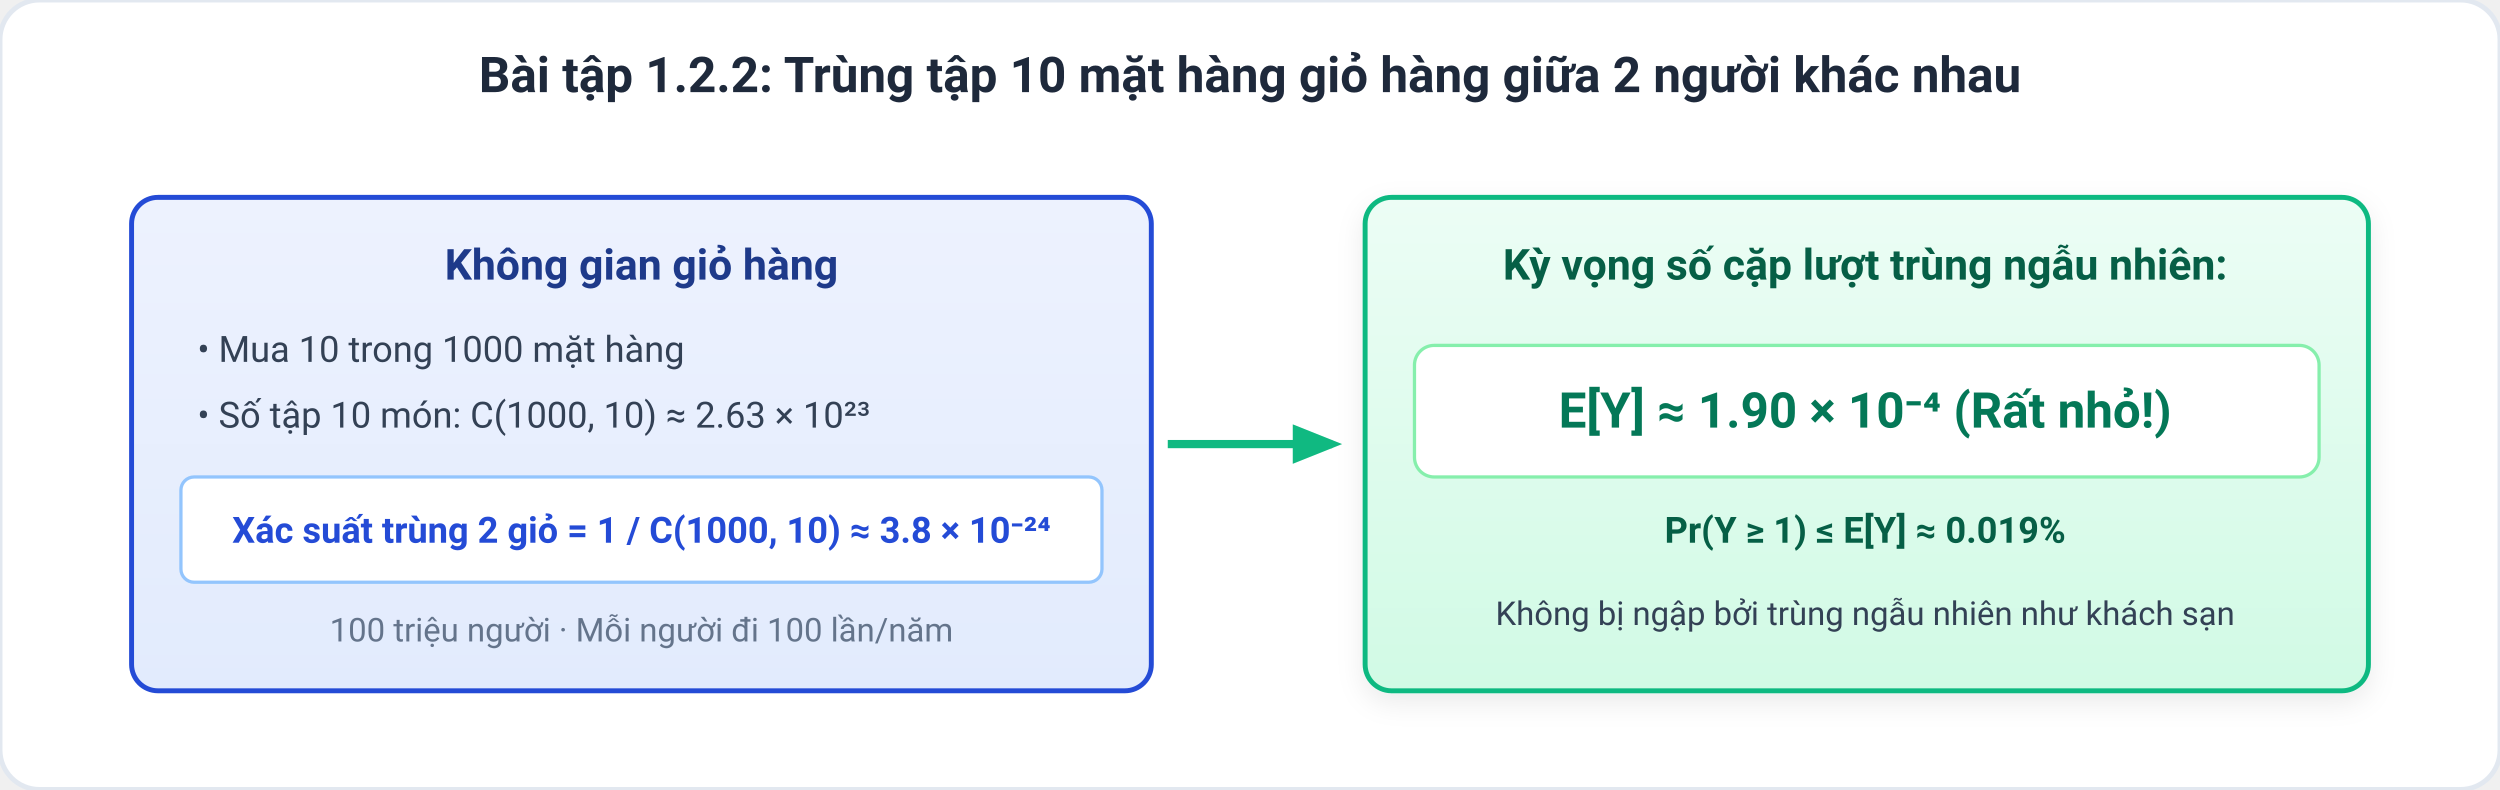
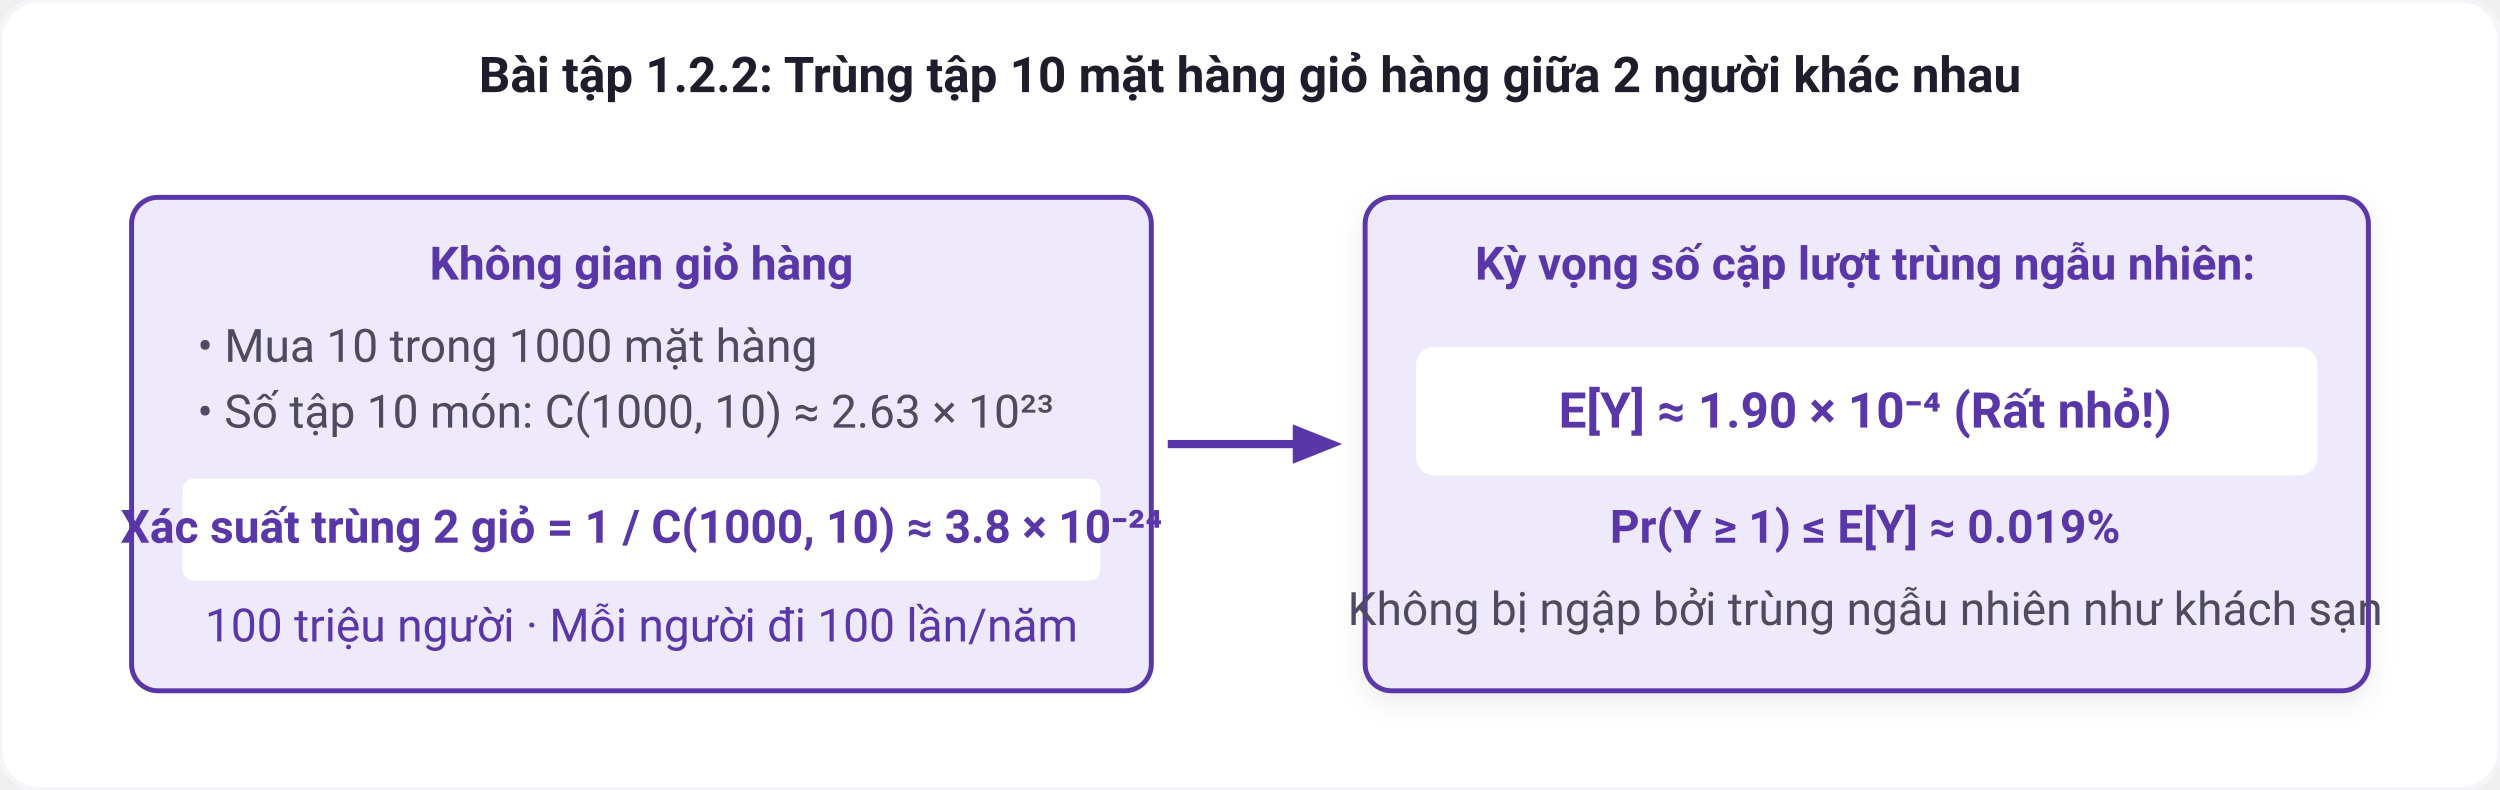
<svg xmlns="http://www.w3.org/2000/svg" viewBox="0 0 760 240" width="100%" height="auto" style="max-width: 760px; font-family: -apple-system, BlinkMacSystemFont, 'Segoe UI', Roboto, Helvetica, Arial, sans-serif;">
  <defs>
    <linearGradient id="blueGrad" x1="0%" y1="0%" x2="100%" y2="100%">
-       <stop offset="0%" stop-color="#244bd6" />
-       <stop offset="100%" stop-color="#1b3cac" />
+       <stop offset="0%" stop-color="#5a37a8" />
+       <stop offset="100%" stop-color="#5a37a8" />
    </linearGradient>
    <linearGradient id="softBlue" x1="0%" y1="0%" x2="0%" y2="100%">
-       <stop offset="0%" stop-color="#edf2fe" />
-       <stop offset="100%" stop-color="#e2ebfd" />
+       <stop offset="0%" stop-color="#f5f4f9" />
+       <stop offset="100%" stop-color="#eee9fb" />
    </linearGradient>
    <linearGradient id="softAmber" x1="0%" y1="0%" x2="0%" y2="100%">
-       <stop offset="0%" stop-color="#fef3c7" />
-       <stop offset="100%" stop-color="#fde68a" />
+       <stop offset="0%" stop-color="#eee9fb" />
+       <stop offset="100%" stop-color="#eee9fb" />
    </linearGradient>
    <linearGradient id="softGreen" x1="0%" y1="0%" x2="0%" y2="100%">
-       <stop offset="0%" stop-color="#ecfdf5" />
-       <stop offset="100%" stop-color="#d1fae5" />
+       <stop offset="0%" stop-color="#f5f4f9" />
+       <stop offset="100%" stop-color="#eee9fb" />
    </linearGradient>
    <linearGradient id="softRed" x1="0%" y1="0%" x2="0%" y2="100%">
-       <stop offset="0%" stop-color="#fef2f2" />
-       <stop offset="100%" stop-color="#fee2e2" />
+       <stop offset="0%" stop-color="#f5f4f9" />
+       <stop offset="100%" stop-color="#eee9fb" />
    </linearGradient>
    <filter id="shadow" x="-5%" y="-5%" width="110%" height="115%" filterUnits="userSpaceOnUse">
-       <feDropShadow dx="0" dy="3" stdDeviation="4" flood-color="#0f172a" flood-opacity="0.08" />
+       <feDropShadow dx="0" dy="3" stdDeviation="4" flood-color="#1f1c2b" flood-opacity="0.08" />
    </filter>
    <marker id="arrow" viewBox="0 0 10 10" refX="8" refY="5" markerWidth="6" markerHeight="6" orient="auto-start-reverse">
-       <path d="M 0 1 L 10 5 L 0 9 z" fill="#244bd6" />
+       <path d="M 0 1 L 10 5 L 0 9 z" fill="#5a37a8" />
    </marker>
    <marker id="grayArrow" viewBox="0 0 10 10" refX="8" refY="5" markerWidth="6" markerHeight="6" orient="auto-start-reverse">
-       <path d="M 0 1 L 10 5 L 0 9 z" fill="#64748b" />
+       <path d="M 0 1 L 10 5 L 0 9 z" fill="#5a37a8" />
    </marker>
    <marker id="redArrow" viewBox="0 0 10 10" refX="8" refY="5" markerWidth="6" markerHeight="6" orient="auto-start-reverse">
-       <path d="M 0 1 L 10 5 L 0 9 z" fill="#ef4444" />
+       <path d="M 0 1 L 10 5 L 0 9 z" fill="#5a37a8" />
    </marker>
    <marker id="greenArrow" viewBox="0 0 10 10" refX="8" refY="5" markerWidth="6" markerHeight="6" orient="auto-start-reverse">
-       <path d="M 0 1 L 10 5 L 0 9 z" fill="#10b981" />
+       <path d="M 0 1 L 10 5 L 0 9 z" fill="#5a37a8" />
    </marker>
  </defs>
-   <rect width="760" height="240" rx="12" fill="#ffffff" stroke="#e2e8f0" stroke-width="1.5" />
-   <text x="380" y="28" font-size="15" font-weight="700" fill="#1e293b" text-anchor="middle">Bài tập 1.2.2: Trùng tập 10 mặt hàng giỏ hàng giữa 2 người khác nhau</text>
-   <rect x="40" y="60" width="310" height="150" rx="8" fill="url(#softBlue)" stroke="#244bd6" stroke-width="1.5" />
-   <text x="195" y="85" font-size="13" font-weight="700" fill="#1e3a8a" text-anchor="middle">Không gian giỏ hàng</text>
-   <text x="60" y="110" font-size="11" fill="#334155">• Mua 10 trong 1000 mặt hàng</text>
-   <text x="60" y="130" font-size="11" fill="#334155">• Số tập 10 món: C(1000, 10) ≈ 2.63 × 10²³</text>
-   <rect x="55" y="145" width="280" height="32" rx="4" fill="#ffffff" stroke="#93c5fd" />
-   <text x="195" y="165" font-size="11" font-weight="700" fill="#244bd6" text-anchor="middle">Xác suất trùng 2 giỏ = 1 / C(1000, 10) ≈ 3.8 × 10⁻²⁴</text>
-   <text x="195" y="195" font-size="10" fill="#64748b" text-anchor="middle">100 triệu người · Mỗi người đi 100 lần/năm</text>
-   <path d="M 355 135 L 405 135" stroke="#10b981" stroke-width="2.5" marker-end="url(#greenArrow)" />
-   <rect x="415" y="60" width="305" height="150" rx="8" fill="url(#softGreen)" stroke="#10b981" stroke-width="1.5" filter="url(#shadow)" />
-   <text x="567" y="85" font-size="13" font-weight="700" fill="#065f46" text-anchor="middle">Kỳ vọng số cặp lượt trùng ngẫu nhiên:</text>
-   <rect x="430" y="105" width="275" height="40" rx="6" fill="#ffffff" stroke="#86efac" />
-   <text x="567" y="130" font-size="15" font-weight="700" fill="#047857" text-anchor="middle">E[Y] ≈ 1.90 × 10⁻⁴ (Rất nhỏ!)</text>
-   <text x="567" y="165" font-size="11" font-weight="600" fill="#065f46" text-anchor="middle">Pr(Y ≥ 1) ≤ E[Y] ≈ 0.019%</text>
-   <text x="567" y="190" font-size="10" fill="#334155" text-anchor="middle">Không bị ngập bởi trùng ngẫu nhiên như khách sạn</text>
+   <rect width="760" height="240" rx="12" fill="#ffffff" stroke="#f5f4f9" stroke-width="1.5" />
+   <text x="380" y="28" font-size="15" font-weight="700" fill="#1f1c2b" text-anchor="middle">Bài tập 1.2.2: Trùng tập 10 mặt hàng giỏ hàng giữa 2 người khác nhau</text>
+   <rect x="40" y="60" width="310" height="150" rx="8" fill="#eee9fb" stroke="#5a37a8" stroke-width="1.5" />
+   <text x="195" y="85" font-size="14" font-weight="700" fill="#5a37a8" text-anchor="middle">Không gian giỏ hàng</text>
+   <text x="60" y="110" font-size="14" fill="#4f4a62">• Mua 10 trong 1000 mặt hàng</text>
+   <text x="60" y="130" font-size="14" fill="#4f4a62">• Số tập 10 món: C(1000, 10) ≈ 2.63 × 10²³</text>
+   <rect x="55" y="145" width="280" height="32" rx="4" fill="#ffffff" stroke="#eee9fb" />
+   <text x="195" y="165" font-size="14" font-weight="700" fill="#5a37a8" text-anchor="middle">Xác suất trùng 2 giỏ = 1 / C(1000, 10) ≈ 3.8 × 10⁻²⁴</text>
+   <text x="195" y="195" font-size="14" fill="#5a37a8" text-anchor="middle">100 triệu người · Mỗi người đi 100 lần/năm</text>
+   <path d="M 355 135 L 405 135" stroke="#5a37a8" stroke-width="2.5" marker-end="url(#greenArrow)" />
+   <rect x="415" y="60" width="305" height="150" rx="8" fill="#eee9fb" stroke="#5a37a8" stroke-width="1.5" filter="url(#shadow)" />
+   <text x="567" y="85" font-size="14" font-weight="700" fill="#5a37a8" text-anchor="middle">Kỳ vọng số cặp lượt trùng ngẫu nhiên:</text>
+   <rect x="430" y="105" width="275" height="40" rx="6" fill="#ffffff" stroke="#eee9fb" />
+   <text x="567" y="130" font-size="15" font-weight="700" fill="#5a37a8" text-anchor="middle">E[Y] ≈ 1.90 × 10⁻⁴ (Rất nhỏ!)</text>
+   <text x="567" y="165" font-size="14" font-weight="600" fill="#5a37a8" text-anchor="middle">Pr(Y ≥ 1) ≤ E[Y] ≈ 0.019%</text>
+   <text x="567" y="190" font-size="14" fill="#4f4a62" text-anchor="middle">Không bị ngập bởi trùng ngẫu nhiên như khách sạn</text>
</svg>
